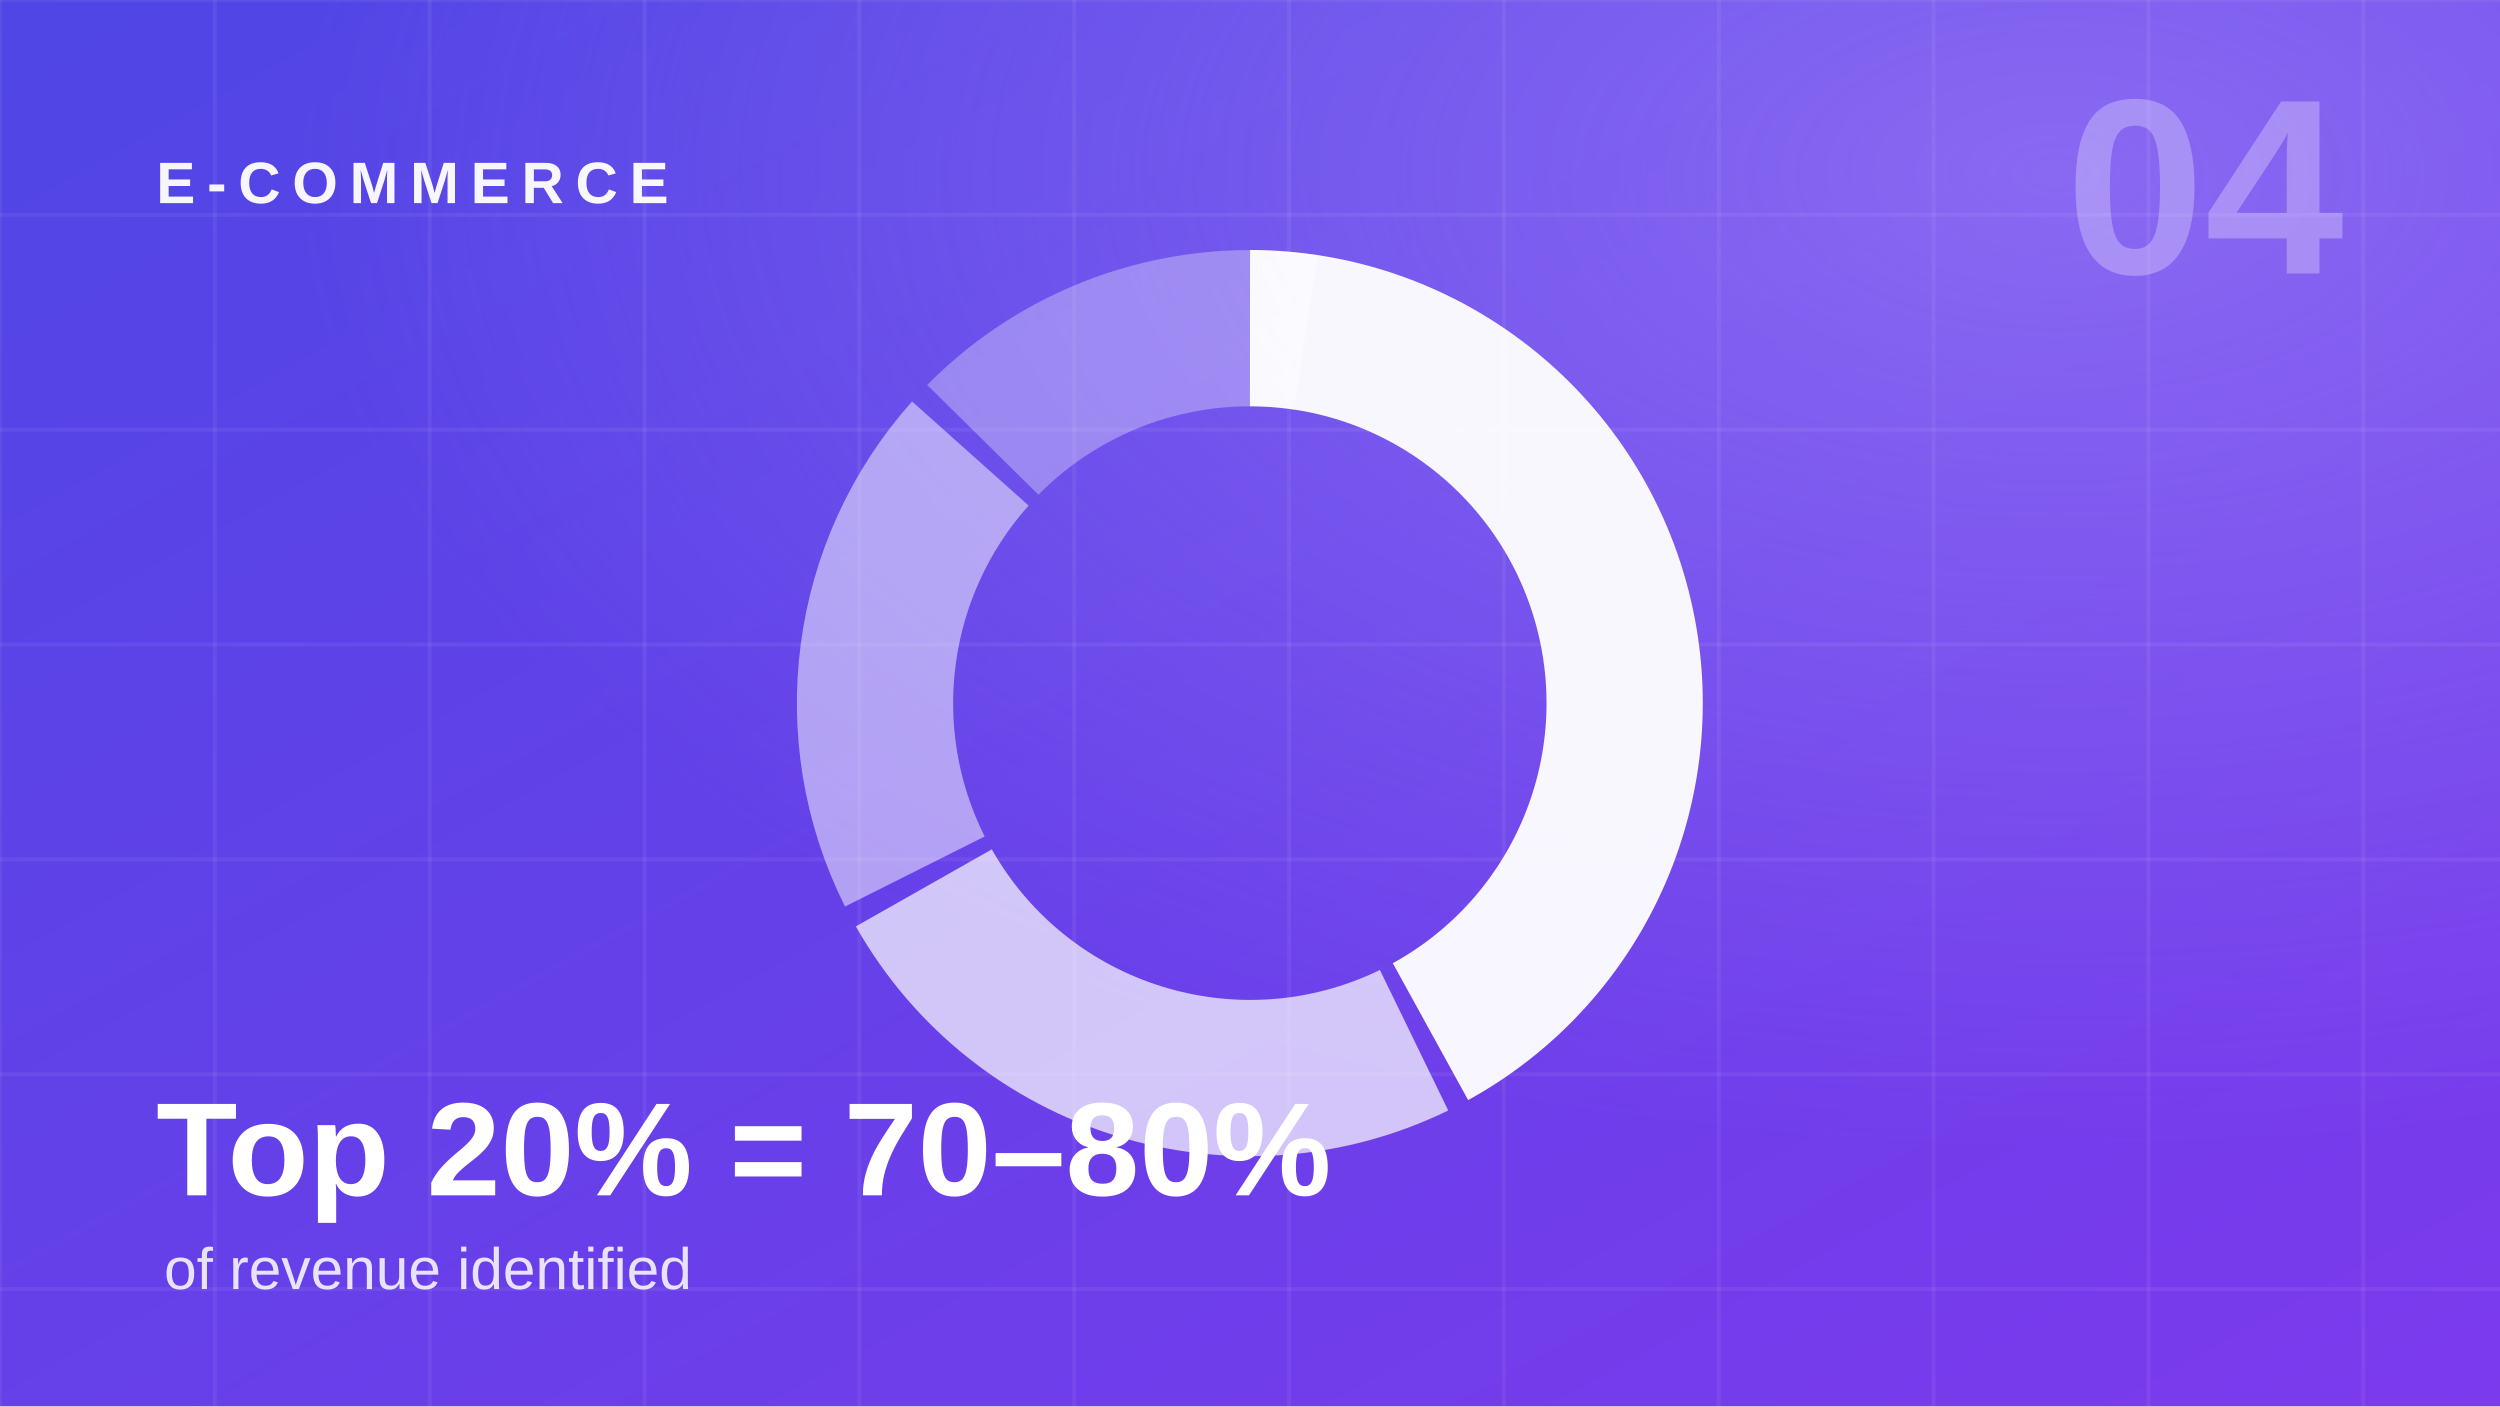
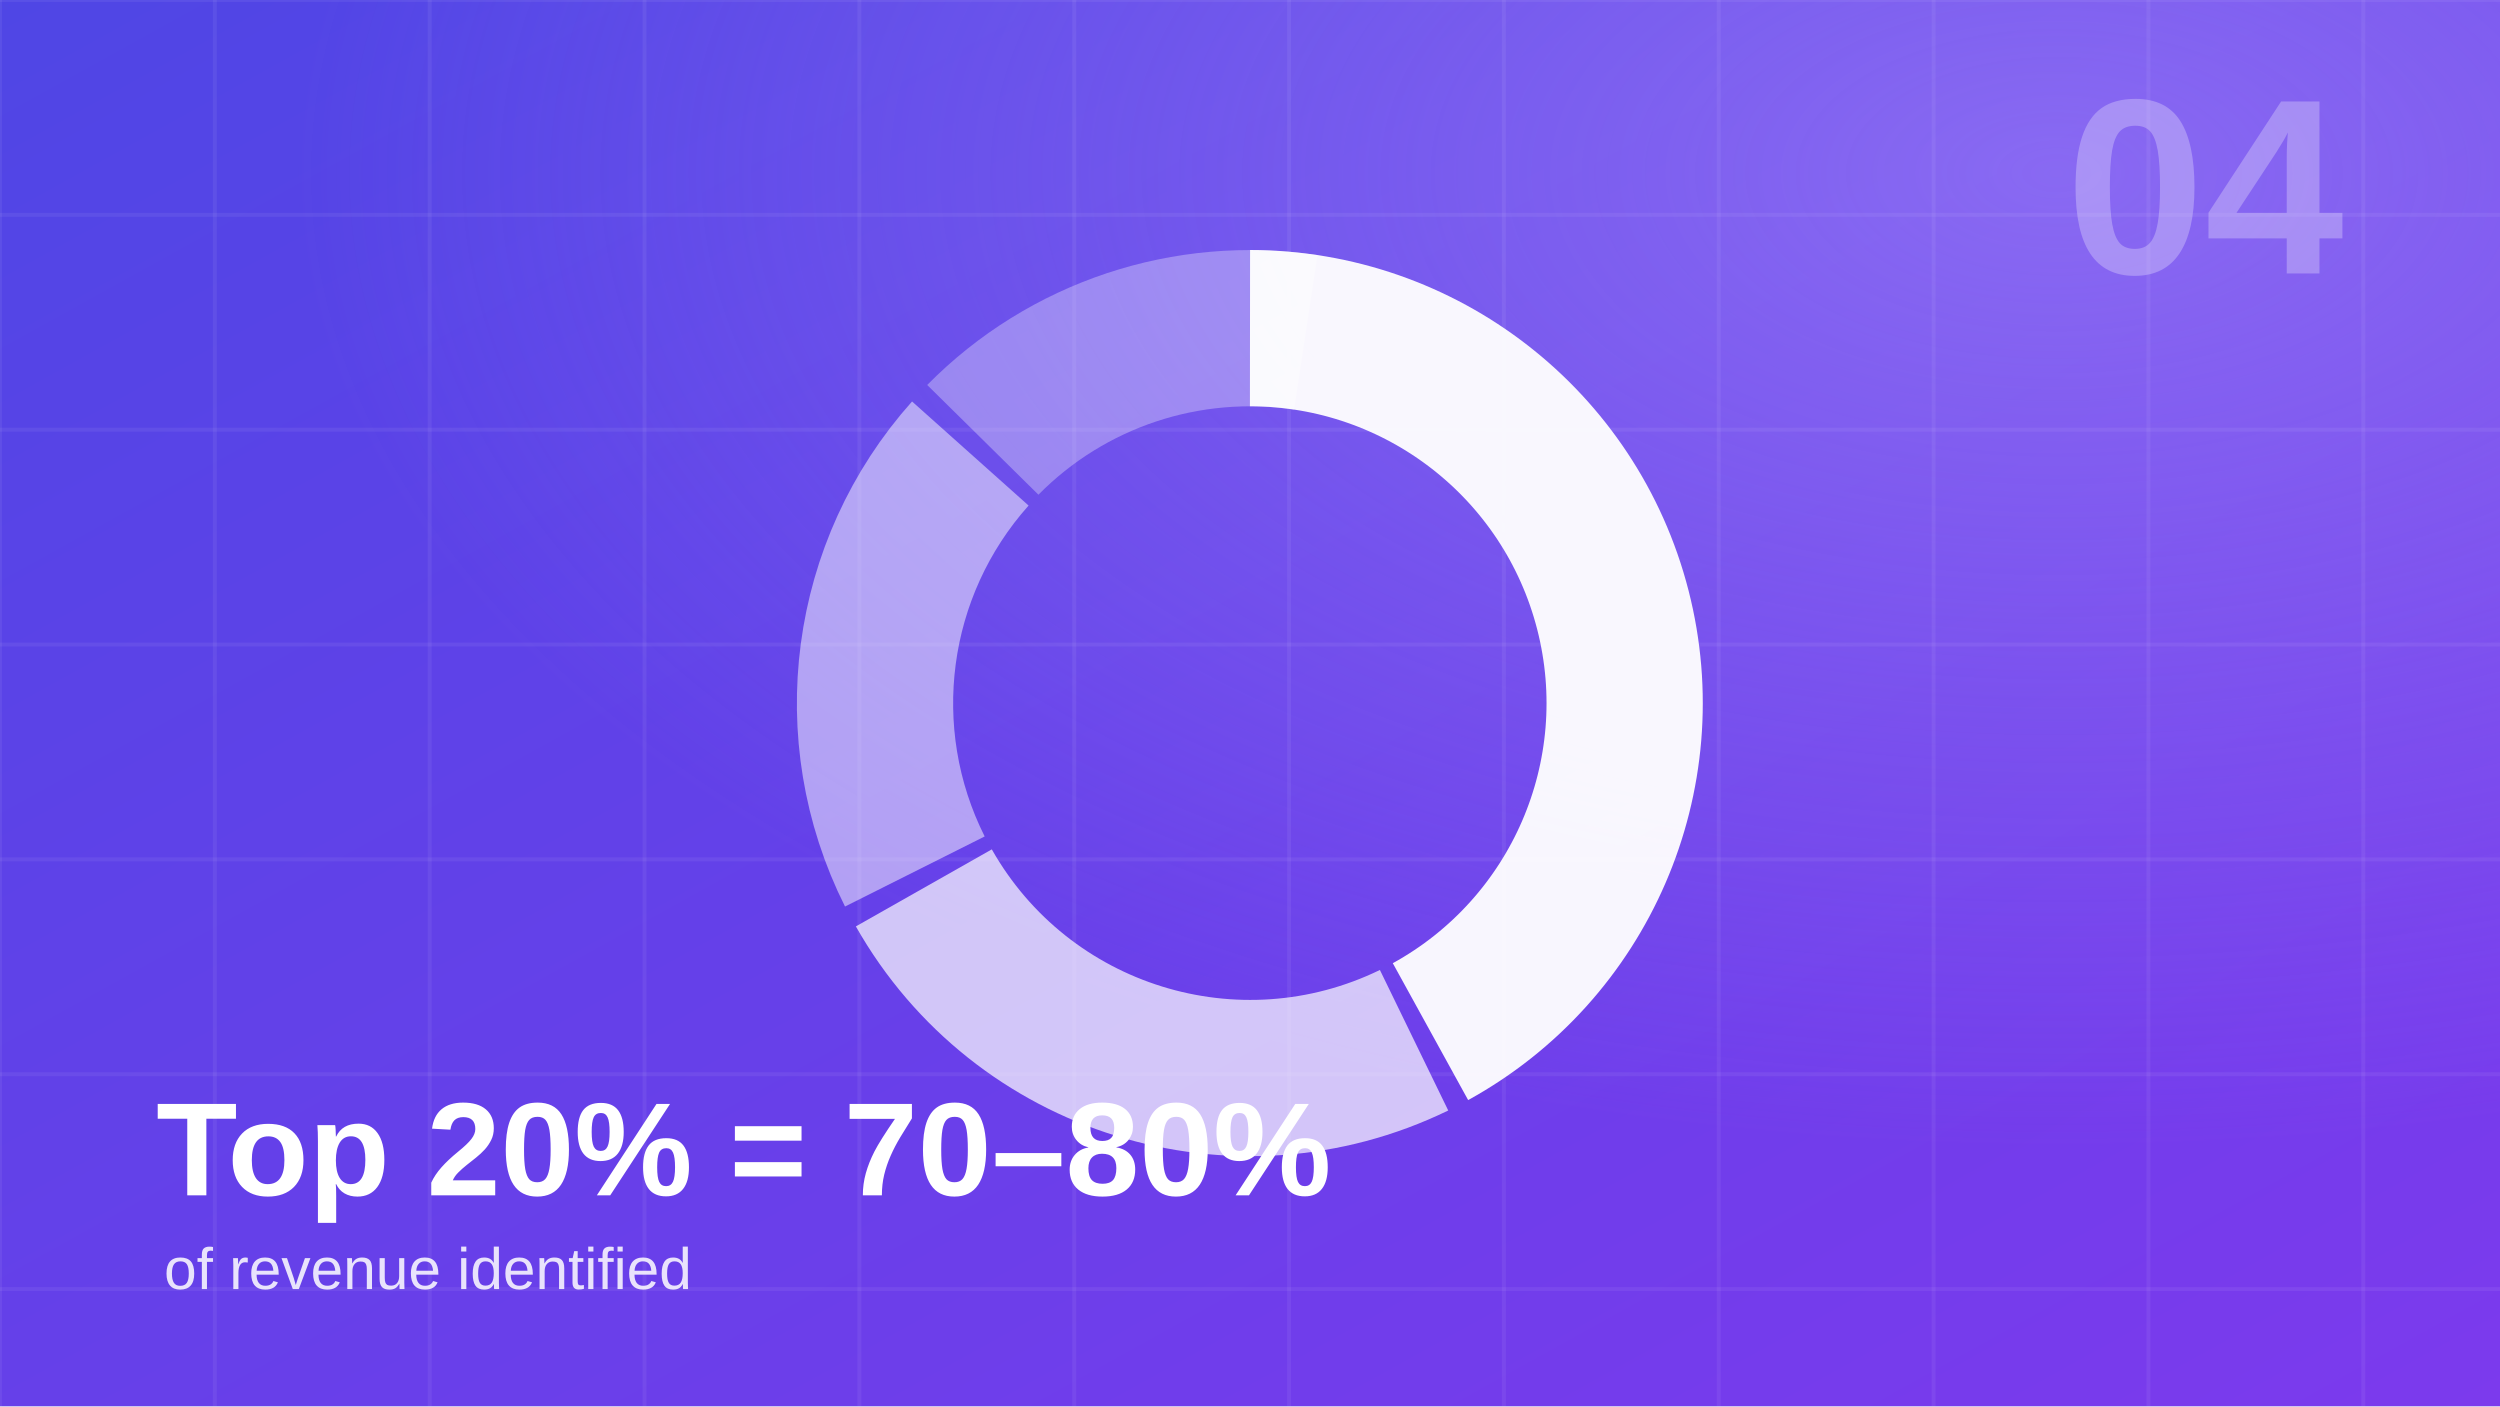
<svg xmlns="http://www.w3.org/2000/svg" viewBox="0 0 640 360" width="640" height="360" font-family="Poppins, Segoe UI, Arial, sans-serif">
  <defs>
    <linearGradient id="g" x1="0" y1="0" x2="1" y2="1">
      <stop offset="0" stop-color="#4f46e5" />
      <stop offset="1" stop-color="#7c3aed" />
    </linearGradient>
    <radialGradient id="glow" cx="0.82" cy="0.12" r="0.7">
      <stop offset="0" stop-color="#a78bfa" stop-opacity="0.55" />
      <stop offset="1" stop-color="#a78bfa" stop-opacity="0" />
    </radialGradient>
  </defs>
  <rect width="640" height="360" fill="url(#g)" />
  <rect width="640" height="360" fill="url(#glow)" />
  <g stroke="#fff" stroke-opacity="0.06" stroke-width="1">
    <line x1="0" y1="0" x2="0" y2="360" />
    <line x1="55" y1="0" x2="55" y2="360" />
    <line x1="110" y1="0" x2="110" y2="360" />
    <line x1="165" y1="0" x2="165" y2="360" />
    <line x1="220" y1="0" x2="220" y2="360" />
    <line x1="275" y1="0" x2="275" y2="360" />
    <line x1="330" y1="0" x2="330" y2="360" />
    <line x1="385" y1="0" x2="385" y2="360" />
    <line x1="440" y1="0" x2="440" y2="360" />
    <line x1="495" y1="0" x2="495" y2="360" />
    <line x1="550" y1="0" x2="550" y2="360" />
    <line x1="605" y1="0" x2="605" y2="360" />
    <line x1="0" y1="0" x2="640" y2="0" />
    <line x1="0" y1="55" x2="640" y2="55" />
    <line x1="0" y1="110" x2="640" y2="110" />
    <line x1="0" y1="165" x2="640" y2="165" />
    <line x1="0" y1="220" x2="640" y2="220" />
    <line x1="0" y1="275" x2="640" y2="275" />
    <line x1="0" y1="330" x2="640" y2="330" />
  </g>
  <path d="M320.0 84.0 A96 96 0 0 1 366.2 264.1" fill="none" stroke="#fff" stroke-opacity="0.95" stroke-width="40" />
  <path d="M362.0 266.3 A96 96 0 0 1 236.5 227.3" fill="none" stroke="#fff" stroke-opacity="0.7" stroke-width="40" />
  <path d="M234.2 223.1 A96 96 0 0 1 248.4 116.1" fill="none" stroke="#fff" stroke-opacity="0.5" stroke-width="40" />
  <path d="M251.6 112.6 A96 96 0 0 1 334.3 85.1" fill="none" stroke="#fff" stroke-opacity="0.32" stroke-width="40" />
-   <text x="40" y="52" fill="#fff" fill-opacity="0.95" font-size="15" font-weight="700" letter-spacing="3">E-COMMERCE</text>
  <text x="600" y="70" fill="#fff" fill-opacity="0.28" font-size="64" font-weight="800" text-anchor="end">04</text>
  <text x="40" y="306" fill="#fff" font-size="34" font-weight="800">Top 20% = 70–80%</text>
  <text x="42" y="330" fill="#fff" fill-opacity="0.85" font-size="15" font-weight="500">of revenue identified</text>
</svg>
